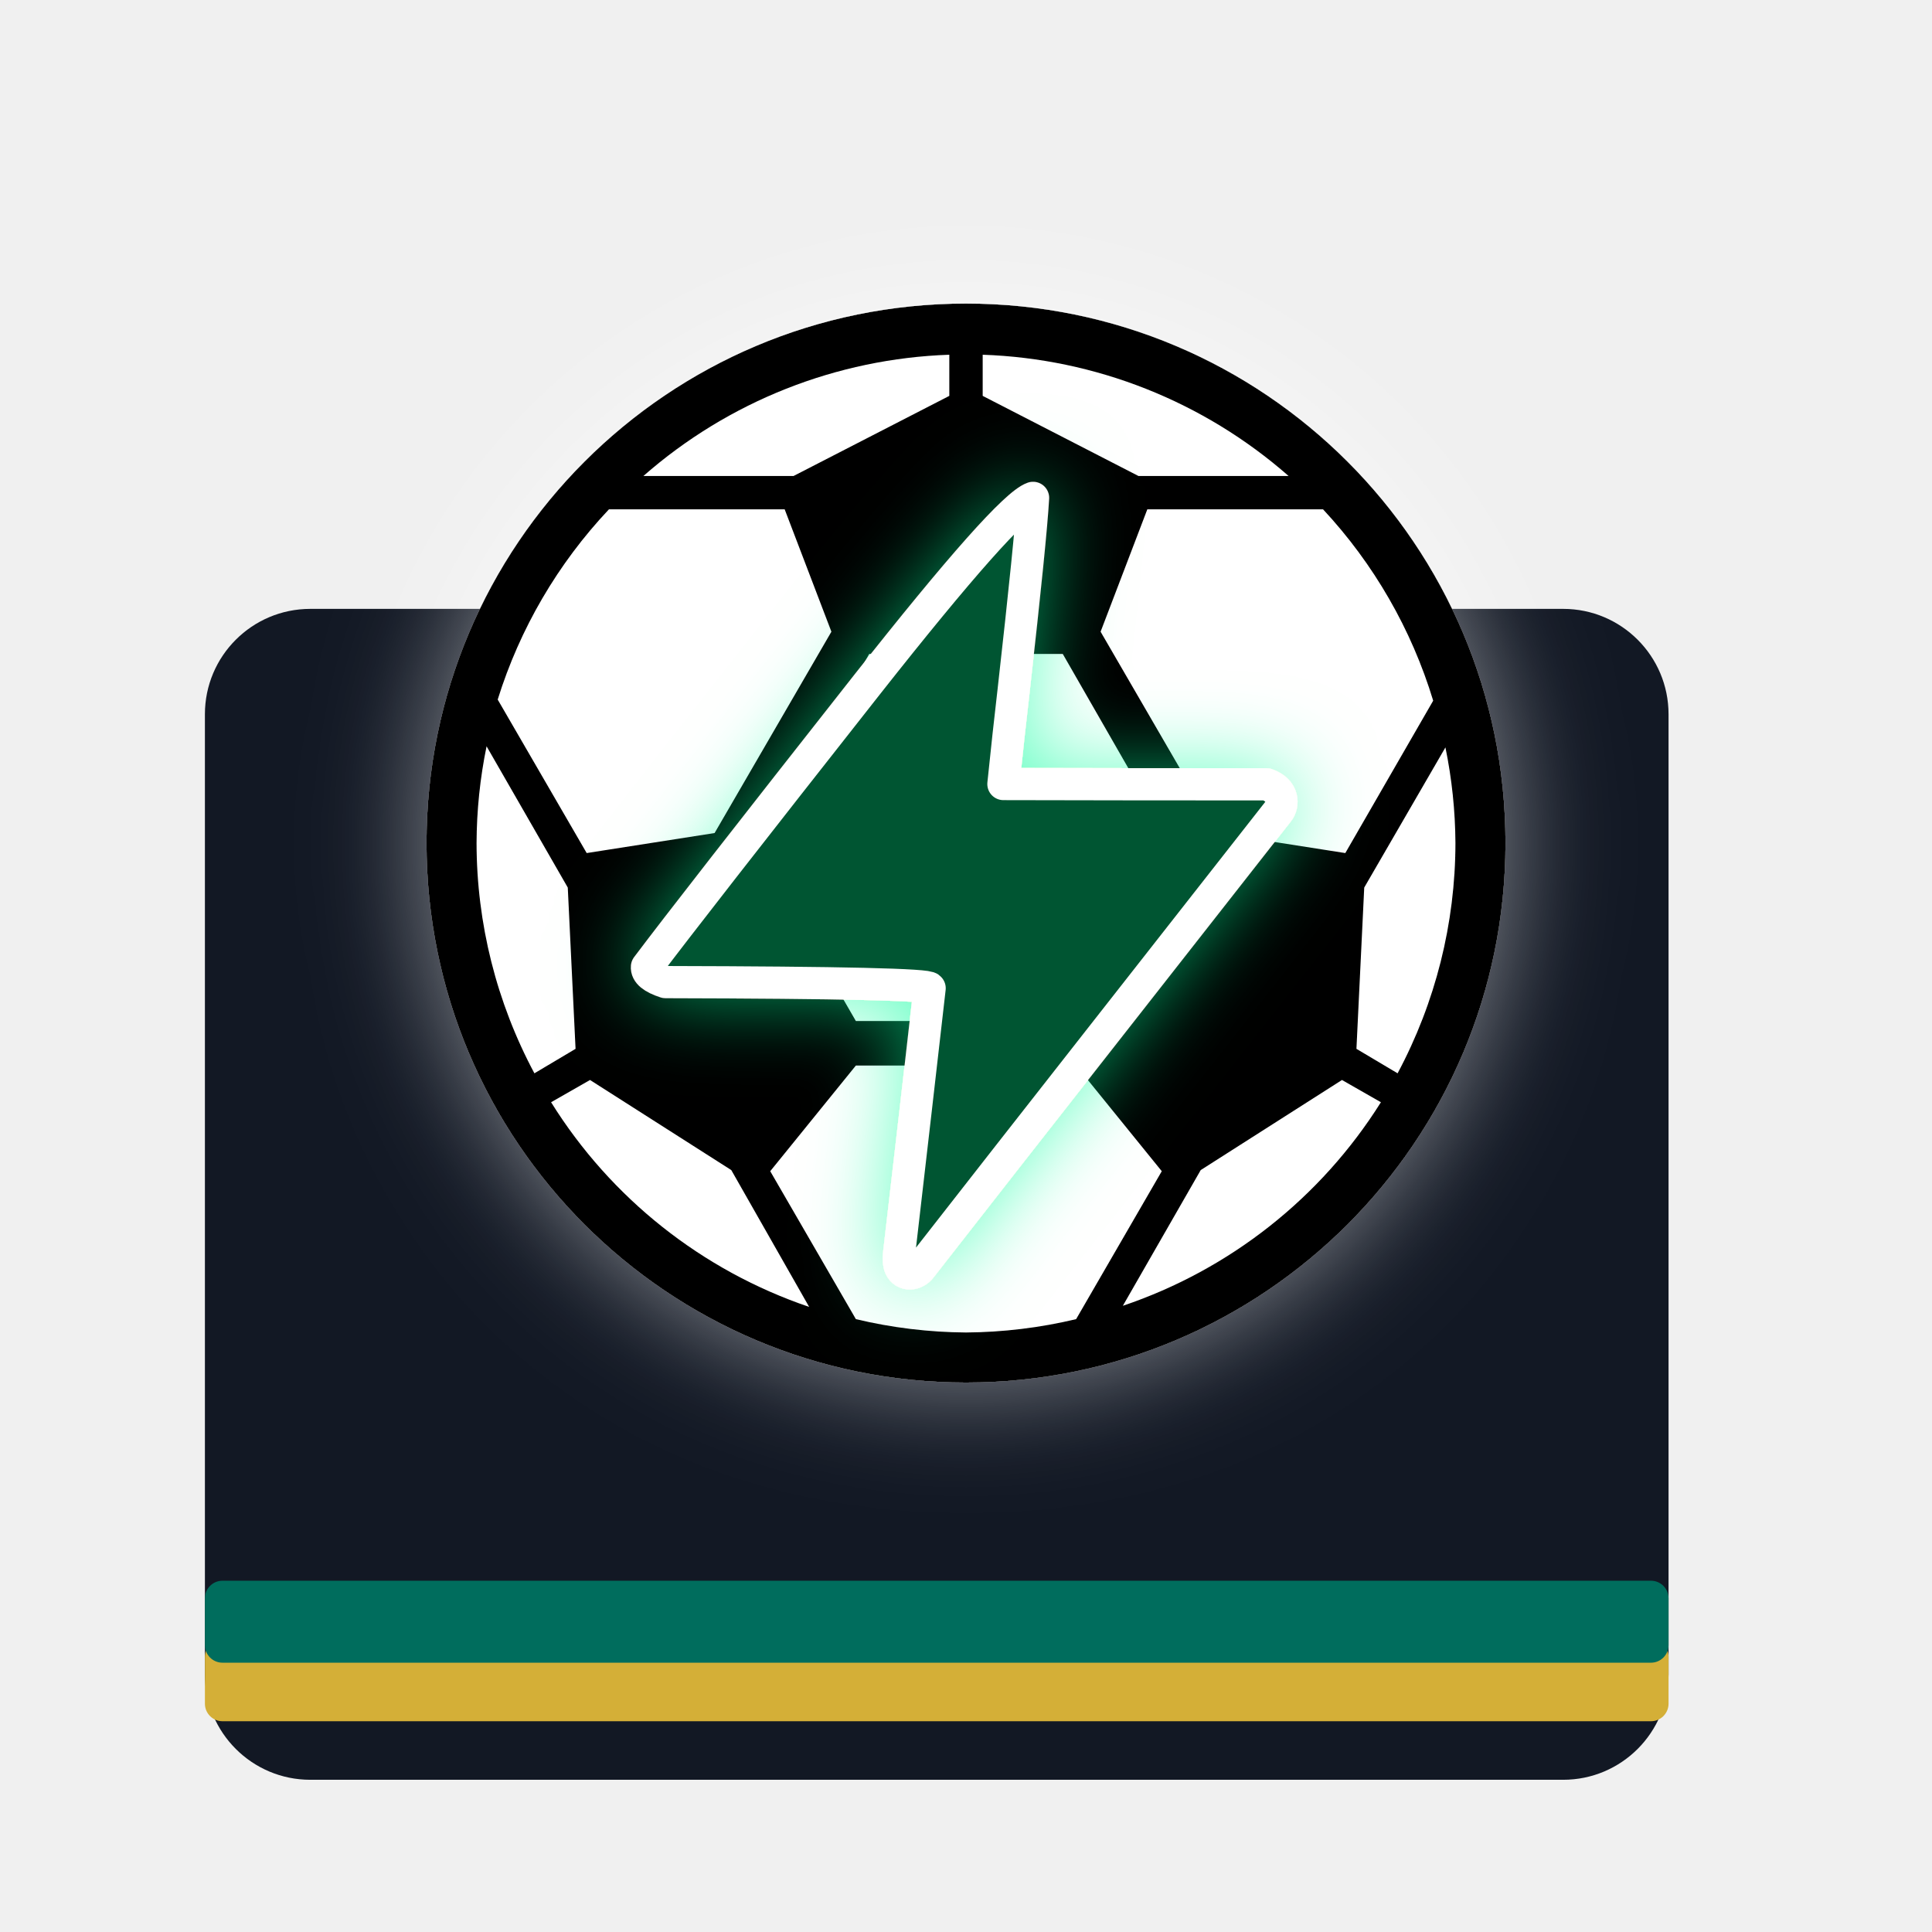
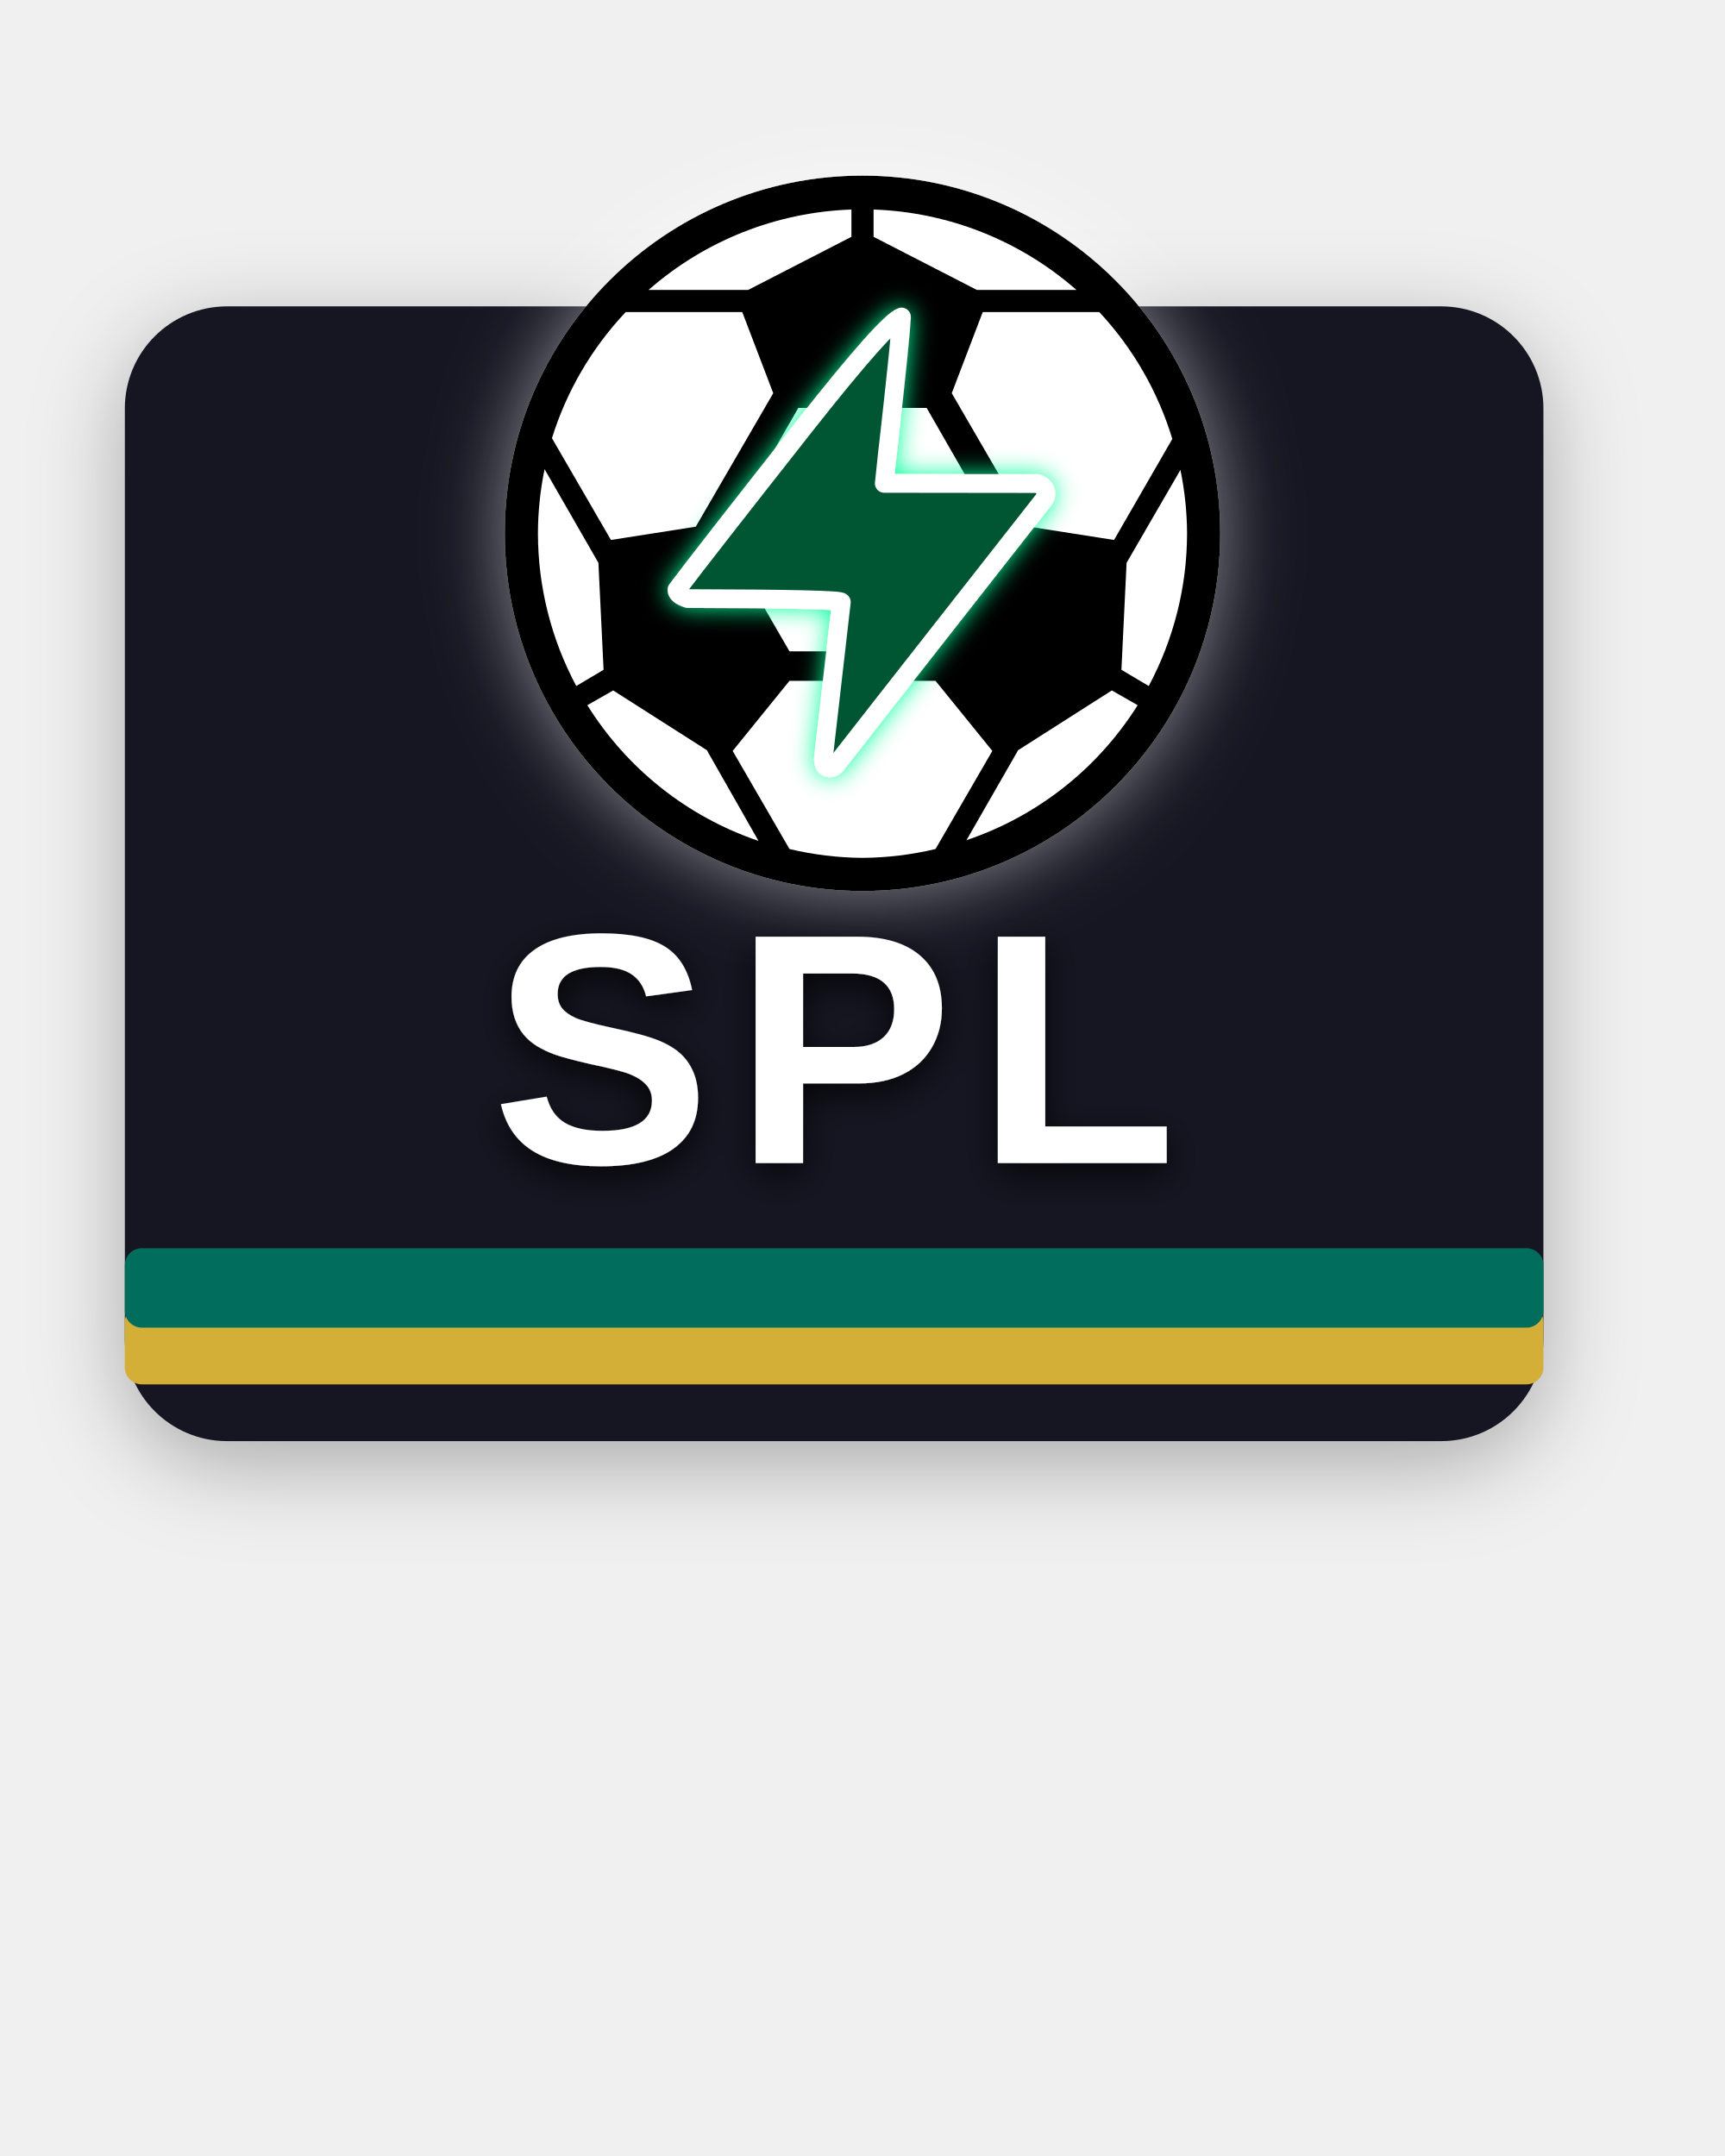
- <svg xmlns="http://www.w3.org/2000/svg" width="200" height="200" viewBox="0 -80 300 330" overflow="visible">
+ <svg xmlns="http://www.w3.org/2000/svg" width="200" height="250" viewBox="0 -30 300 380">
  <defs>
+     <filter id="boxShadow" x="-20%" y="-20%" width="140%" height="140%">
+       <feDropShadow dx="0" dy="4" stdDeviation="8" flood-color="#000000" flood-opacity="0.3" />
+     </filter>
    <filter id="ballGlow" x="-80%" y="-80%" width="260%" height="260%">
      <feDropShadow dx="0" dy="0" stdDeviation="10" flood-color="#ffffff" flood-opacity="0.5">
        <animate attributeName="stdDeviation" values="8;20;8" dur="1.5s" repeatCount="indefinite" />
-         <animate attributeName="flood-opacity" values="0.3;0.8;0.3" dur="1.5s" repeatCount="indefinite" />
      </feDropShadow>
    </filter>
-     <filter id="boltGlowPulsing" x="-80%" y="-80%" width="260%" height="260%">
+     <filter id="boltGlow" x="-80%" y="-80%" width="260%" height="260%">
      <feDropShadow dx="0" dy="0" stdDeviation="14" flood-color="#00ff9c" flood-opacity="1">
        <animate attributeName="stdDeviation" values="5;25;5" dur="1.5s" repeatCount="indefinite" />
      </feDropShadow>
-       <feDropShadow dx="0" dy="0" stdDeviation="28" flood-color="#00ff9c" flood-opacity="0.6">
-         <animate attributeName="stdDeviation" values="15;50;15" dur="1.5s" repeatCount="indefinite" />
-         <animate attributeName="flood-opacity" values="0.3;0.9;0.3" dur="1.5s" repeatCount="indefinite" />
-       </feDropShadow>
+     </filter>
+     <filter id="textShadow" x="-20%" y="-20%" width="140%" height="140%">
+       <feDropShadow dx="0" dy="2" stdDeviation="3" flood-color="#000000" flood-opacity="0.8" />
    </filter>
  </defs>
-   <rect x="20" y="24" width="250" height="200" rx="18" fill="#121824" />
+   <rect x="20" y="24" width="250" height="200" rx="18" fill="#121824" filter="url(#boxShadow)" />
  <rect x="20" y="200" width="250" height="14" rx="3" fill="#D4AF37" />
  <rect x="20" y="190" width="250" height="14" rx="3" fill="#006D5D" />
-   <g filter="url(#ballGlow)" transform="translate(150 64) scale(0.95) translate(-97 -97)">
+   <g filter="url(#ballGlow)" transform="translate(150 64) scale(0.65) translate(-97 -97)">
    <circle cx="97" cy="97" r="97" fill="#000000" />
-     <path fill="#FFFFFF" d="       m 94,9.2 a 88,88 0 0 0 -55,21.8 l 27,0 28,-14.4 0,-7.4 z       m 6,0 0,7.4 28,14.4 27,0 a 88,88 0 0 0 -55,-21.8 z       m -67.2,27.8 a 88,88 0 0 0 -20,34.2 l 16,27.6 23,-3.6       21,-36.2 -8.4,-22 -31.6,0 z       m 96.8,0 -8.4,22 21,36.2 23,3.6 15.8,-27.4       a 88,88 0 0 0 -19.8,-34.4 l -31.6,0 z       m -50,26 -20.2,35.2 17.8,30.8 39.6,0       17.8,-30.8 -20.2,-35.2 -34.8,0 z       m -68.8,16.6 a 88,88 0 0 0 -1.8,17.4       88,88 0 0 0 10.4,41.4 l 7.4,-4.4       -1.4,-29 -14.6,-25.4 z       m 172.4,0.2 -14.6,25.2 -1.4,29       7.4,4.4 a 88,88 0 0 0 10.4,-41.4       88,88 0 0 0 -1.8,-17.2 z       m -106,57.2 -15.4,19 15.4,26.6       a 88,88 0 0 0 19.8,2.4       88,88 0 0 0 19.8,-2.4       l 15.4,-26.6 -15.4,-19 -39.6,0 z       m -47.8,2.6 -7,4       A 88,88 0 0 0 68.8,180.4       l -14,-24.6 -25.4,-16.2 z       m 135.2,0 -25.4,16.2 -14,24.4       a 88,88 0 0 0 46.4,-36.6 l -7,-4 z     " />
+     <path fill="#FFFFFF" d="m 94,9.2 a 88,88 0 0 0 -55,21.8 l 27,0 28,-14.4 0,-7.4 z m 6,0 0,7.4 28,14.4 27,0 a 88,88 0 0 0 -55,-21.8 z m -67.2,27.8 a 88,88 0 0 0 -20,34.2 l 16,27.6 23,-3.6 21,-36.2 -8.4,-22 -31.6,0 z m 96.8,0 -8.4,22 21,36.2 23,3.6 15.8,-27.4 a 88,88 0 0 0 -19.8,-34.4 l -31.6,0 z m -50,26 -20.2,35.2 17.8,30.8 39.6,0 17.8,-30.8 -20.2,-35.2 -34.8,0 z m -68.8,16.6 a 88,88 0 0 0 -1.8,17.4 88,88 0 0 0 10.4,41.4 l 7.4,-4.4 -1.4,-29 -14.6,-25.4 z m 172.4,0.2 -14.6,25.2 -1.4,29 7.4,4.4 a 88,88 0 0 0 10.4,-41.4 88,88 0 0 0 -1.8,-17.2 z m -106,57.2 -15.4,19 15.4,26.6 a 88,88 0 0 0 19.8,2.4 88,88 0 0 0 19.8,-2.4 l 15.4,-26.6 -15.4,-19 -39.6,0 z m -47.8,2.6 -7,4 A 88,88 0 0 0 68.8,180.4 l -14,-24.6 -25.4,-16.2 z m 135.2,0 -25.4,16.2 -14,24.4 a 88,88 0 0 0 46.4,-36.6 l -7,-4 z" />
  </g>
-   <g filter="url(#boltGlowPulsing)" transform="translate(150 92) scale(0.25) translate(-512 -597)">
-     <path fill="#035531" stroke="#ffffff" stroke-width="22" stroke-linejoin="round" d="       M 537.56 444.67       Q 617.34 444.87 717.35 444.88       C 729.31 449.11 728.91 458.82 725.35 463.36       C 648.18 561.91 556.92 677.88 480.98 775.23       C 477.36 779.87 469.98 780.84 467.12 774.79       C 465.99 772.40 465.89 768.32 466.31 765.40       Q 478.98 656.06 487.15 584.19       Q 487.33 580.40 306.71 580.00       Q 293.45 575.68 294.03 569.55       Q 324.33 529.26 444.34 376.83       Q 540.12 255.37 557.82 249.16       Q 556.28 276.65 544.53 380.90       Q 541.13 410.01 537.56 444.67 Z" />
+   <g filter="url(#boltGlow)" transform="translate(150 92) scale(0.15) translate(-512 -690)">
+     <path fill="#035531" stroke="#ffffff" stroke-width="22" stroke-linejoin="round" d="M 537.56 444.67 Q 617.34 444.87 717.35 444.88 C 729.31 449.11 728.91 458.82 725.35 463.36 C 648.18 561.91 556.92 677.88 480.98 775.23 C 477.36 779.87 469.98 780.84 467.12 774.79 C 465.99 772.40 465.89 768.32 466.31 765.40 Q 478.98 656.06 487.15 584.19 Q 487.33 580.40 306.71 580.00 Q 293.45 575.68 294.03 569.55 Q 324.33 529.26 444.34 376.83 Q 540.12 255.37 557.82 249.16 Q 556.28 276.65 544.53 380.90 Q 541.13 410.01 537.56 444.67 Z" />
  </g>
+   <text x="145" y="175" font-family="Arial, sans-serif" font-size="58" font-weight="900" letter-spacing="4" text-anchor="middle" fill="#FFFFFF" filter="url(#textShadow)">SPL</text>
</svg>
